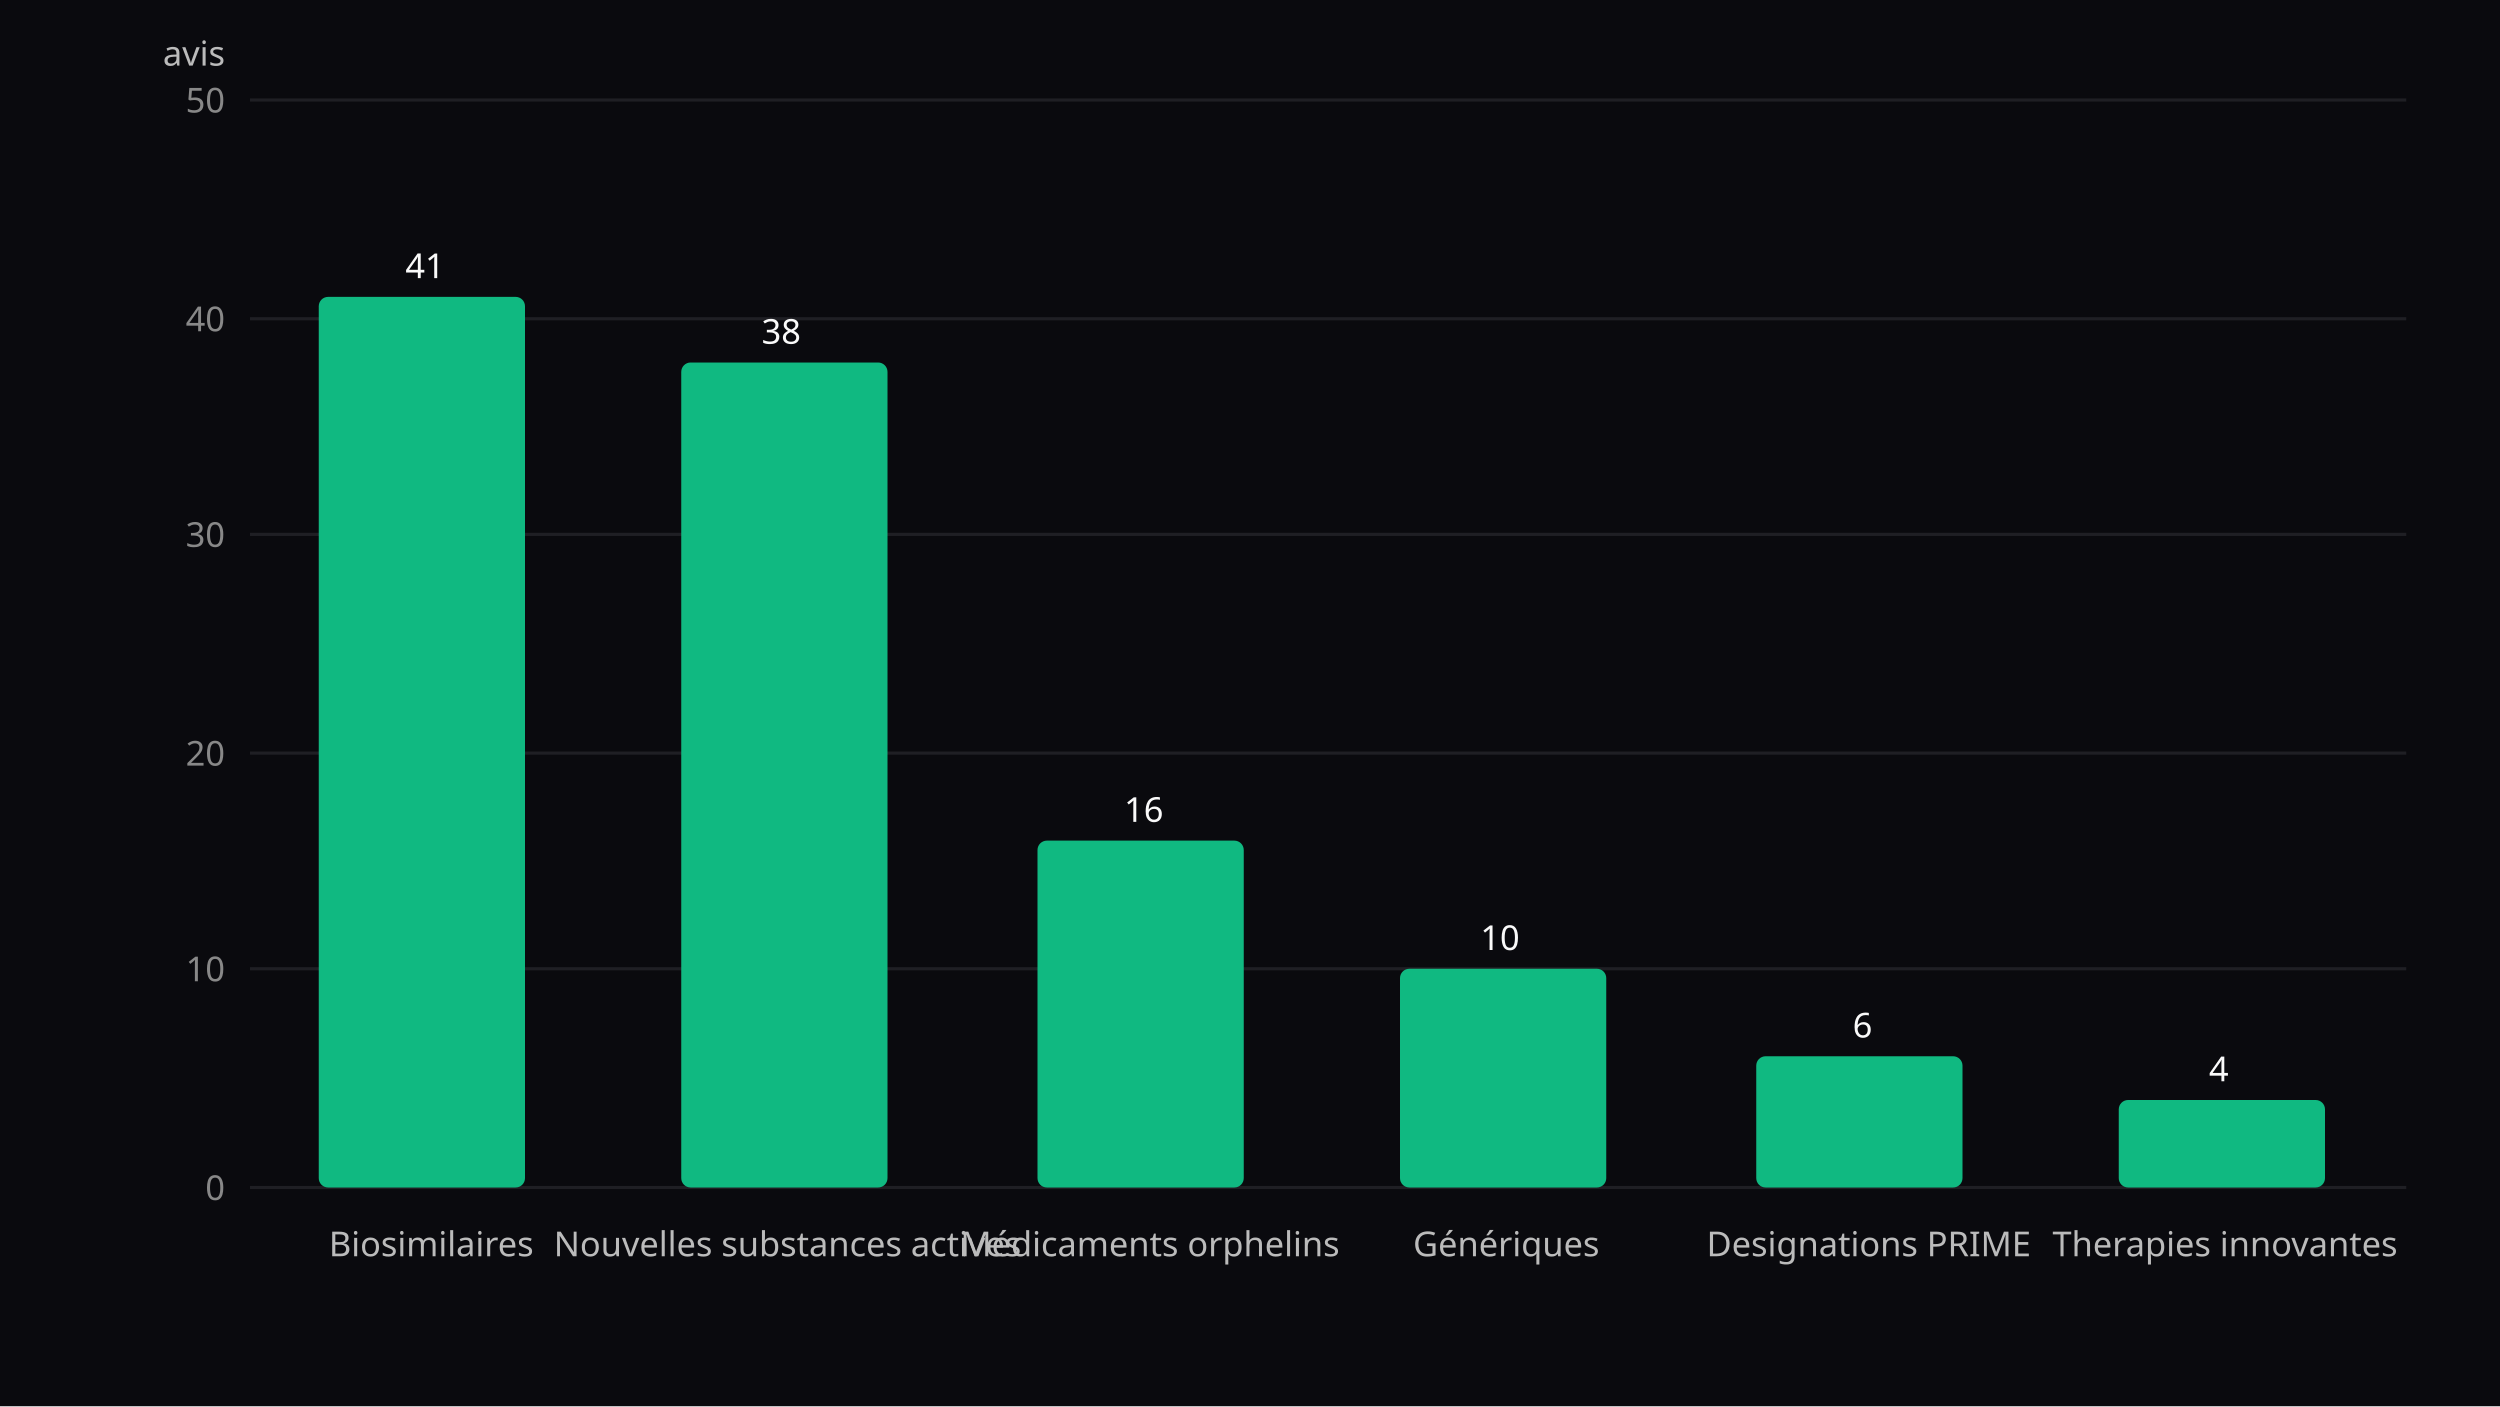
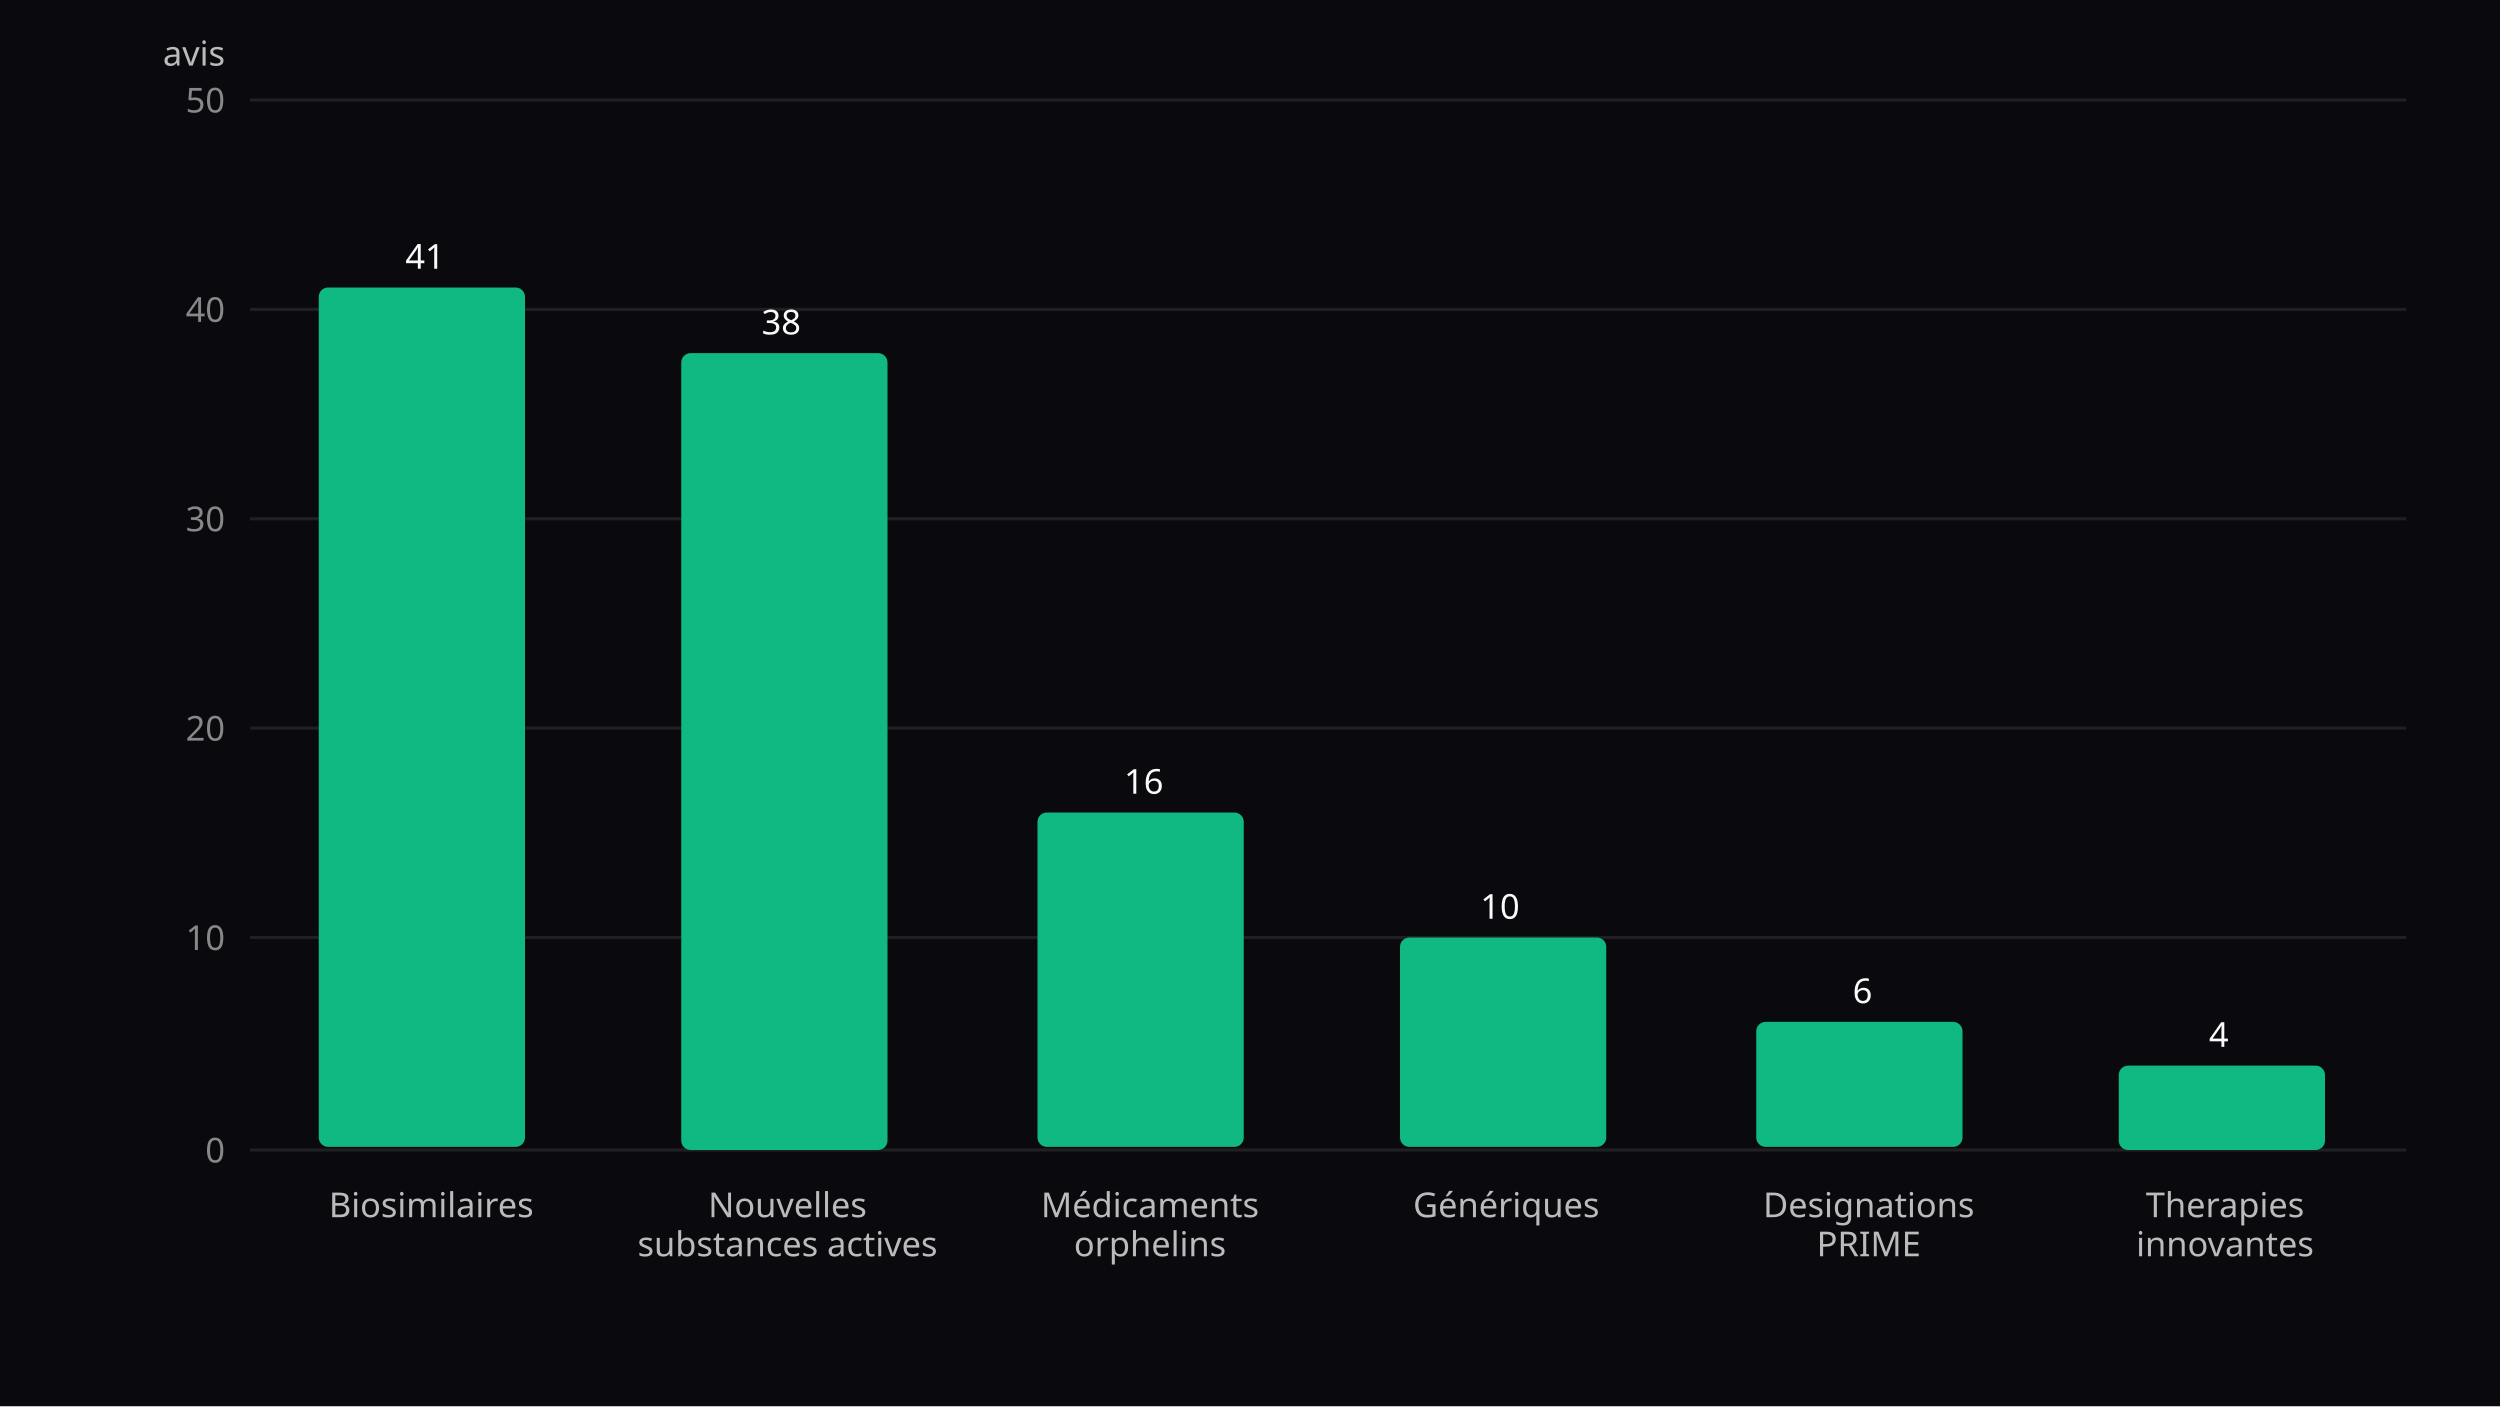
<svg xmlns="http://www.w3.org/2000/svg" viewBox="0 0 800 450" font-family="ui-sans-serif, system-ui">
  <rect width="800" height="450" fill="#0a0a0e" />
-   <line x1="80" y1="380" x2="770" y2="380" stroke="#1f1f24" stroke-width="1" />
-   <text x="72" y="384" text-anchor="end" fill="#888" font-size="11" font-family="ui-monospace">0</text>
-   <line x1="80" y1="310" x2="770" y2="310" stroke="#1f1f24" stroke-width="1" />
-   <text x="72" y="314" text-anchor="end" fill="#888" font-size="11" font-family="ui-monospace">10</text>
-   <line x1="80" y1="241" x2="770" y2="241" stroke="#1f1f24" stroke-width="1" />
-   <text x="72" y="245" text-anchor="end" fill="#888" font-size="11" font-family="ui-monospace">20</text>
-   <line x1="80" y1="171" x2="770" y2="171" stroke="#1f1f24" stroke-width="1" />
-   <text x="72" y="175" text-anchor="end" fill="#888" font-size="11" font-family="ui-monospace">30</text>
-   <line x1="80" y1="102" x2="770" y2="102" stroke="#1f1f24" stroke-width="1" />
-   <text x="72" y="106" text-anchor="end" fill="#888" font-size="11" font-family="ui-monospace">40</text>
+   <line x1="80" y1="368" x2="770" y2="368" stroke="#1f1f24" stroke-width="1" />
+   <text x="72" y="372" text-anchor="end" fill="#888" font-size="11" font-family="ui-monospace">0</text>
+   <line x1="80" y1="300" x2="770" y2="300" stroke="#1f1f24" stroke-width="1" />
+   <text x="72" y="304" text-anchor="end" fill="#888" font-size="11" font-family="ui-monospace">10</text>
+   <line x1="80" y1="233" x2="770" y2="233" stroke="#1f1f24" stroke-width="1" />
+   <text x="72" y="237" text-anchor="end" fill="#888" font-size="11" font-family="ui-monospace">20</text>
+   <line x1="80" y1="166" x2="770" y2="166" stroke="#1f1f24" stroke-width="1" />
+   <text x="72" y="170" text-anchor="end" fill="#888" font-size="11" font-family="ui-monospace">30</text>
+   <line x1="80" y1="99" x2="770" y2="99" stroke="#1f1f24" stroke-width="1" />
+   <text x="72" y="103" text-anchor="end" fill="#888" font-size="11" font-family="ui-monospace">40</text>
  <line x1="80" y1="32" x2="770" y2="32" stroke="#1f1f24" stroke-width="1" />
  <text x="72" y="36" text-anchor="end" fill="#888" font-size="11" font-family="ui-monospace">50</text>
  <text x="72" y="21" text-anchor="end" fill="#bbb" font-size="11" font-family="ui-monospace">avis</text>
-   <rect x="102" y="95" width="66" height="285" fill="#10b981" rx="3" />
-   <text x="136" y="89" text-anchor="middle" fill="#fafafa" font-size="11" font-family="ui-monospace">41</text>
-   <text x="138" y="402" text-anchor="middle" fill="#bbb" font-size="11">Biosimilaires</text>
-   <rect x="218" y="116" width="66" height="264" fill="#10b981" rx="3" />
-   <text x="250" y="110" text-anchor="middle" fill="#fafafa" font-size="11" font-family="ui-monospace">38</text>
-   <text x="252" y="402" text-anchor="middle" fill="#bbb" font-size="11">Nouvelles substances actives</text>
-   <rect x="332" y="269" width="66" height="111" fill="#10b981" rx="3" />
-   <text x="366" y="263" text-anchor="middle" fill="#fafafa" font-size="11" font-family="ui-monospace">16</text>
-   <text x="368" y="402" text-anchor="middle" fill="#bbb" font-size="11">Médicaments orphelins</text>
-   <rect x="448" y="310" width="66" height="70" fill="#10b981" rx="3" />
-   <text x="480" y="304" text-anchor="middle" fill="#fafafa" font-size="11" font-family="ui-monospace">10</text>
-   <text x="482" y="402" text-anchor="middle" fill="#bbb" font-size="11">Génériques</text>
-   <rect x="562" y="338" width="66" height="42" fill="#10b981" rx="3" />
-   <text x="596" y="332" text-anchor="middle" fill="#fafafa" font-size="11" font-family="ui-monospace">6</text>
-   <text x="598" y="402" text-anchor="middle" fill="#bbb" font-size="11">Designations PRIME</text>
-   <rect x="678" y="352" width="66" height="28" fill="#10b981" rx="3" />
-   <text x="710" y="346" text-anchor="middle" fill="#fafafa" font-size="11" font-family="ui-monospace">4</text>
-   <text x="712" y="402" text-anchor="middle" fill="#bbb" font-size="11">Therapies innovantes</text>
+   <rect x="102" y="92" width="66" height="275" fill="#10b981" rx="3" />
+   <text x="136" y="86" text-anchor="middle" fill="#fafafa" font-size="11" font-family="ui-monospace">41</text>
+   <text data-axe="x" x="138" y="389.5" text-anchor="middle" fill="#bbb" font-size="11">Biosimilaires</text>
+   <rect x="218" y="113" width="66" height="255" fill="#10b981" rx="3" />
+   <text x="250" y="107" text-anchor="middle" fill="#fafafa" font-size="11" font-family="ui-monospace">38</text>
+   <text data-axe="x" x="252" y="389.5" text-anchor="middle" fill="#bbb" font-size="11">Nouvelles</text>
+   <text data-axe="x" x="252" y="402" text-anchor="middle" fill="#bbb" font-size="11">substances actives</text>
+   <rect x="332" y="260" width="66" height="107" fill="#10b981" rx="3" />
+   <text x="366" y="254" text-anchor="middle" fill="#fafafa" font-size="11" font-family="ui-monospace">16</text>
+   <text data-axe="x" x="368" y="389.5" text-anchor="middle" fill="#bbb" font-size="11">Médicaments</text>
+   <text data-axe="x" x="368" y="402" text-anchor="middle" fill="#bbb" font-size="11">orphelins</text>
+   <rect x="448" y="300" width="66" height="67" fill="#10b981" rx="3" />
+   <text x="480" y="294" text-anchor="middle" fill="#fafafa" font-size="11" font-family="ui-monospace">10</text>
+   <text data-axe="x" x="482" y="389.5" text-anchor="middle" fill="#bbb" font-size="11">Génériques</text>
+   <rect x="562" y="327" width="66" height="40" fill="#10b981" rx="3" />
+   <text x="596" y="321" text-anchor="middle" fill="#fafafa" font-size="11" font-family="ui-monospace">6</text>
+   <text data-axe="x" x="598" y="389.5" text-anchor="middle" fill="#bbb" font-size="11">Designations</text>
+   <text data-axe="x" x="598" y="402" text-anchor="middle" fill="#bbb" font-size="11">PRIME</text>
+   <rect x="678" y="341" width="66" height="27" fill="#10b981" rx="3" />
+   <text x="710" y="335" text-anchor="middle" fill="#fafafa" font-size="11" font-family="ui-monospace">4</text>
+   <text data-axe="x" x="712" y="389.5" text-anchor="middle" fill="#bbb" font-size="11">Therapies</text>
+   <text data-axe="x" x="712" y="402" text-anchor="middle" fill="#bbb" font-size="11">innovantes</text>
</svg>
